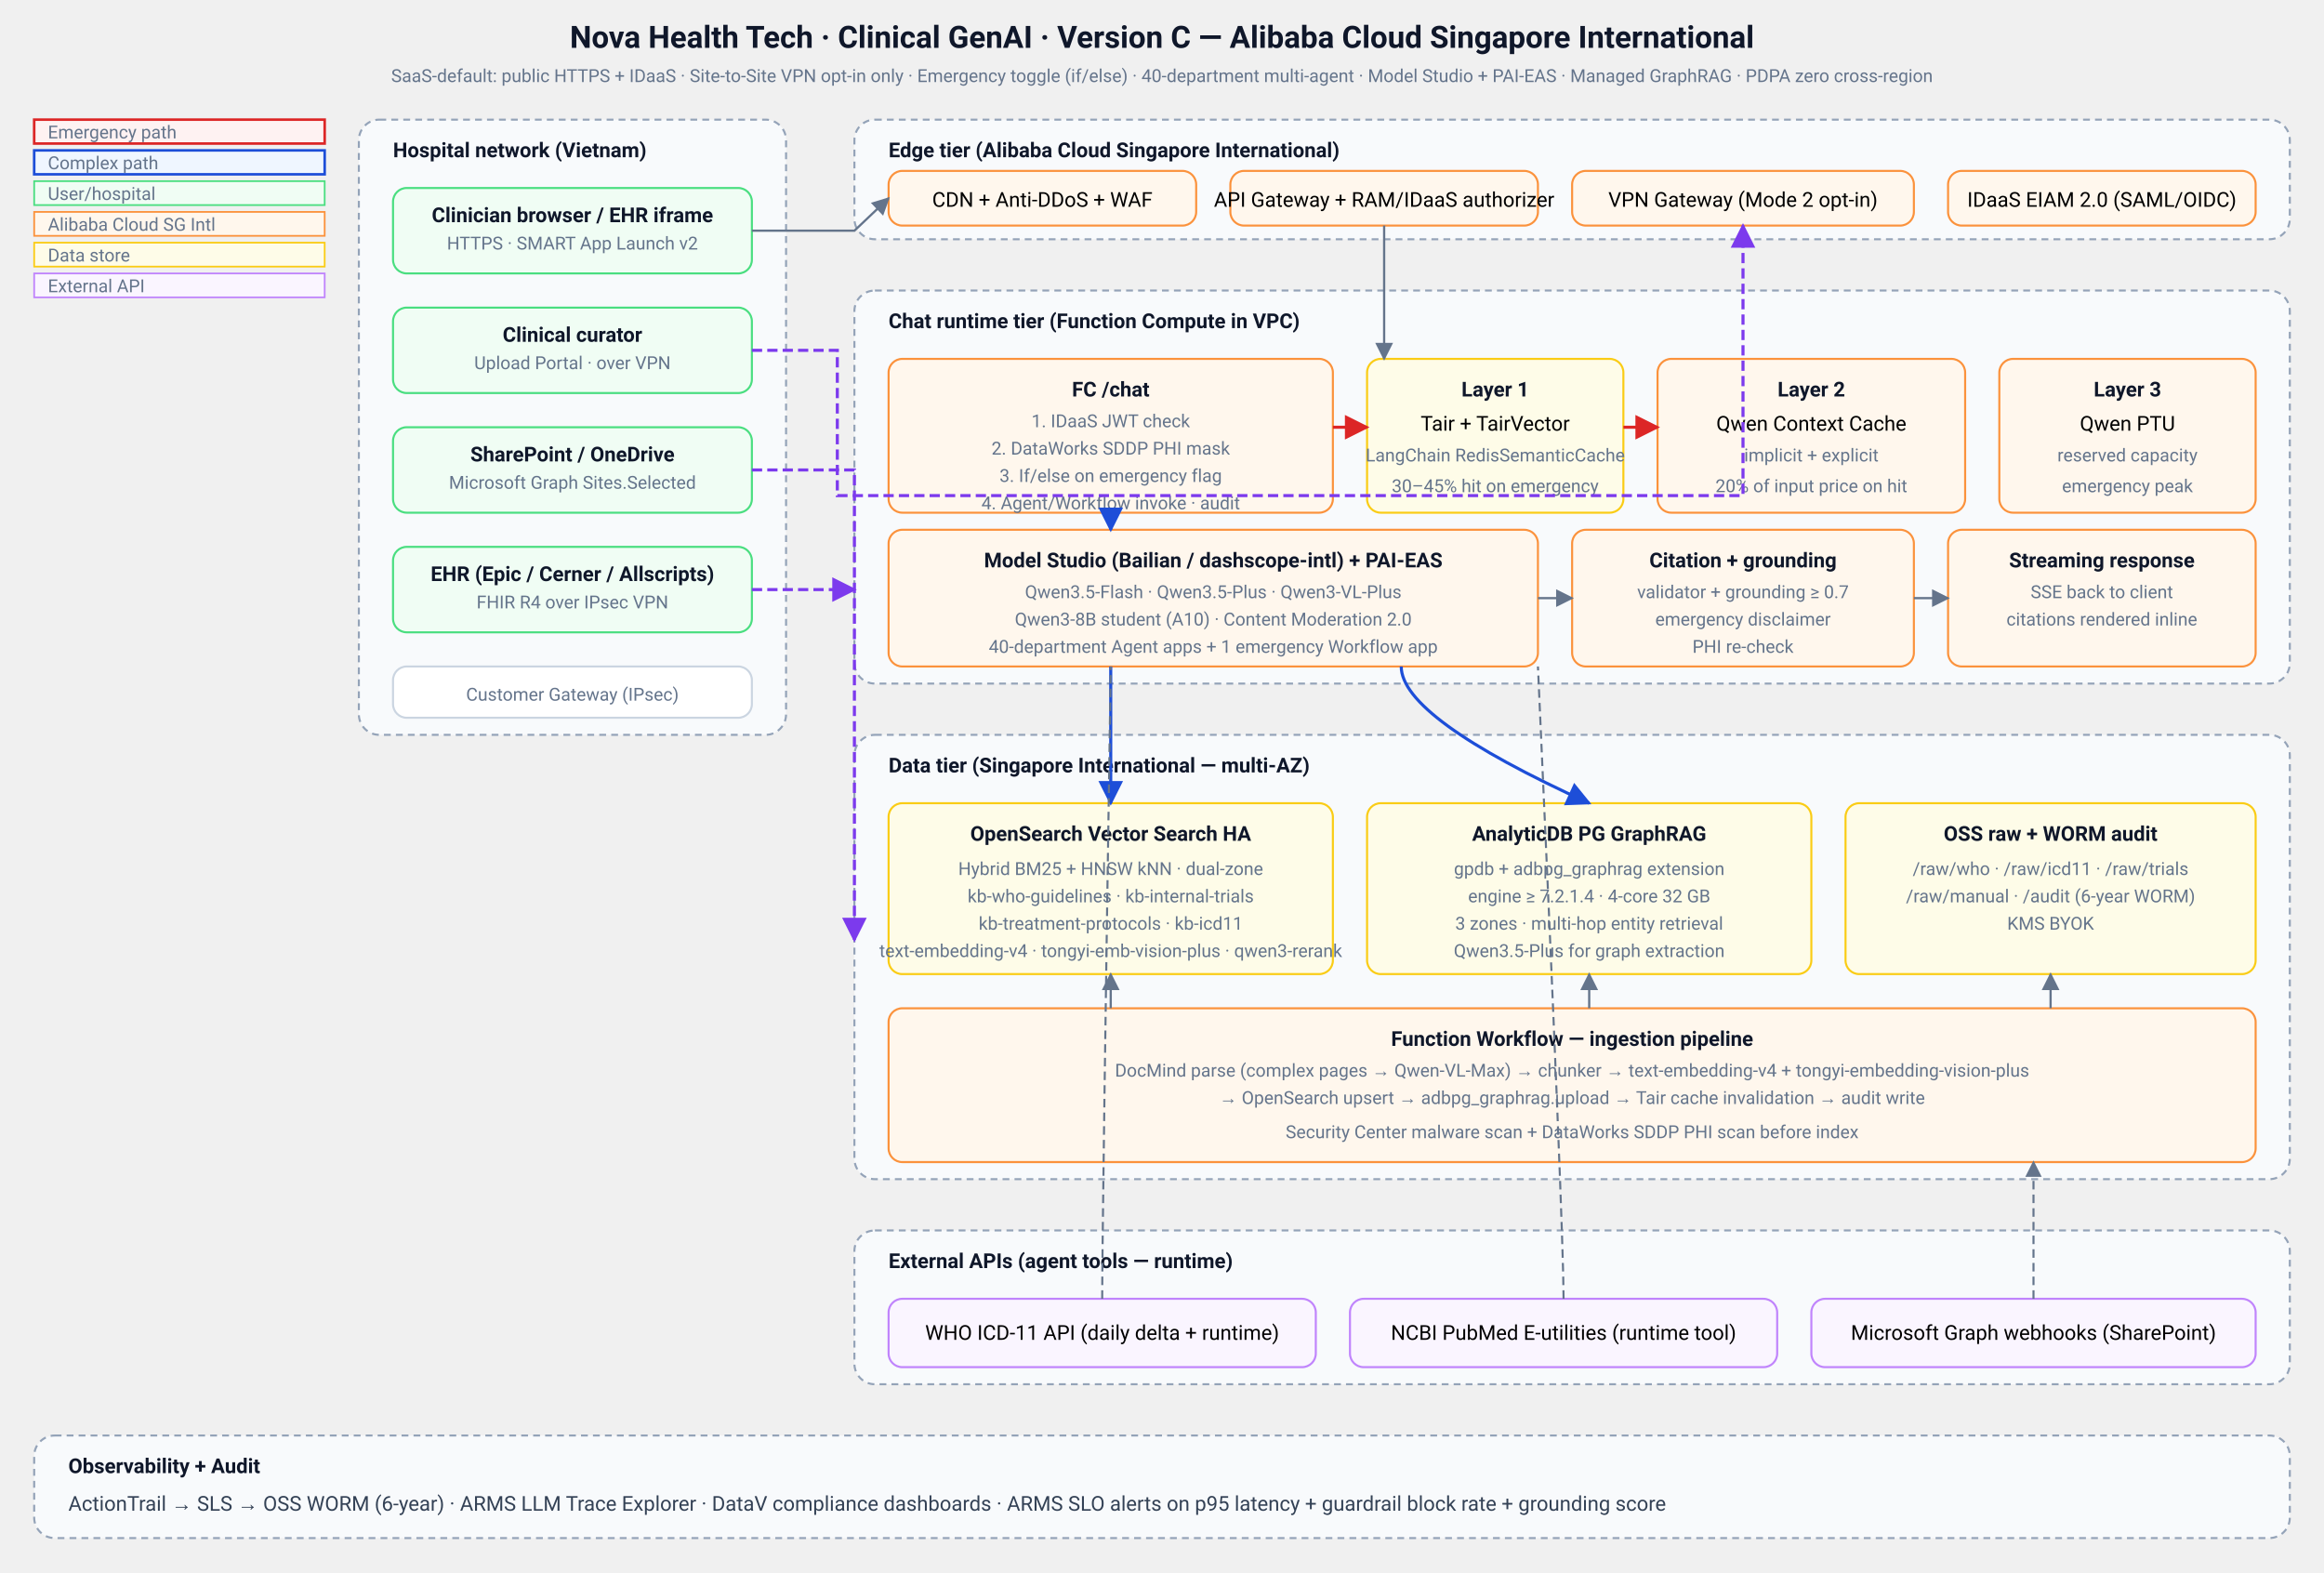
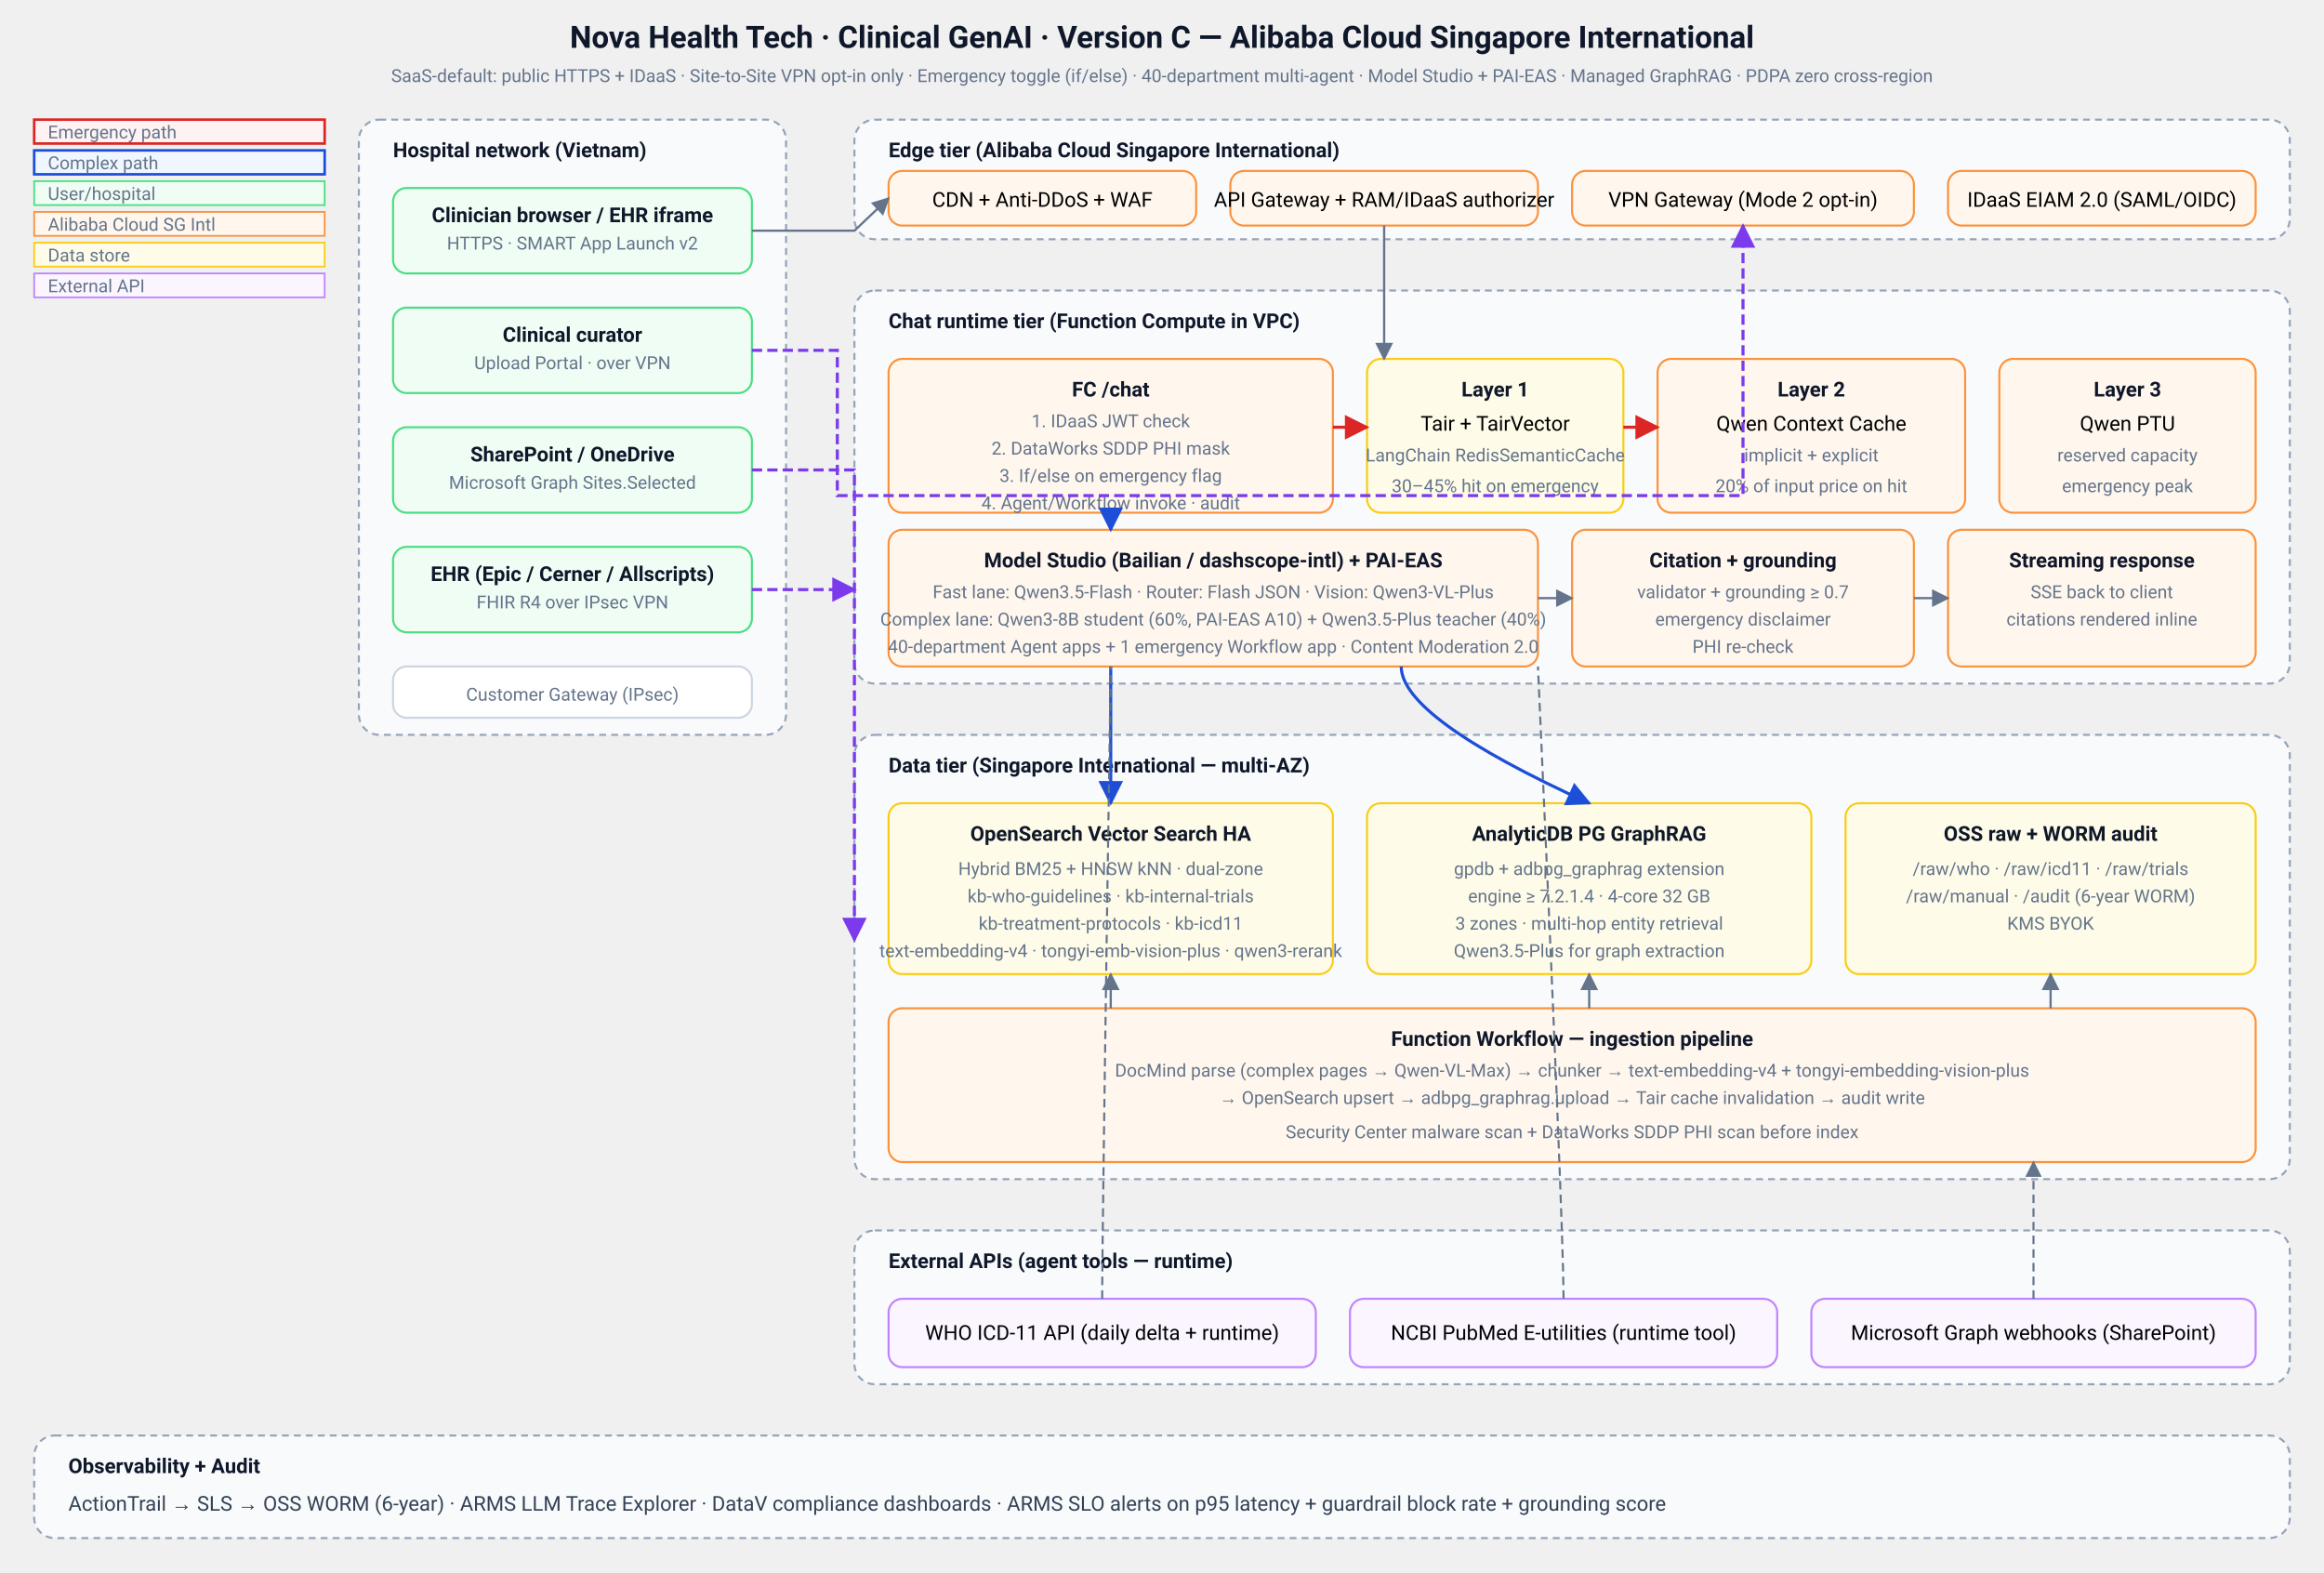
<svg xmlns="http://www.w3.org/2000/svg" viewBox="0 0 1360 920" font-family="-apple-system, Segoe UI, Roboto, Arial, sans-serif" font-size="12">
  <defs>
    <marker id="arr" viewBox="0 0 10 10" refX="9" refY="5" markerWidth="8" markerHeight="8" orient="auto-start-reverse">
      <path d="M0,0 L10,5 L0,10 z" fill="#64748b" />
    </marker>
    <marker id="arr-em" viewBox="0 0 10 10" refX="9" refY="5" markerWidth="8" markerHeight="8" orient="auto-start-reverse">
      <path d="M0,0 L10,5 L0,10 z" fill="#dc2626" />
    </marker>
    <marker id="arr-cp" viewBox="0 0 10 10" refX="9" refY="5" markerWidth="8" markerHeight="8" orient="auto-start-reverse">
      <path d="M0,0 L10,5 L0,10 z" fill="#1d4ed8" />
    </marker>
    <marker id="arr-vpn" viewBox="0 0 10 10" refX="9" refY="5" markerWidth="8" markerHeight="8" orient="auto-start-reverse">
      <path d="M0,0 L10,5 L0,10 z" fill="#7c3aed" />
    </marker>
    <style>
      .box       { fill:#ffffff; stroke:#cbd5e1; stroke-width:1.2; rx:8; ry:8; }
      .box-svc   { fill:#eff6ff; stroke:#60a5fa; }
      .box-user  { fill:#f0fdf4; stroke:#4ade80; }
      .box-data  { fill:#fefce8; stroke:#facc15; }
      .box-ext   { fill:#faf5ff; stroke:#c084fc; }
      .box-em    { fill:#fef2f2; stroke:#dc2626; stroke-width:1.5; }
      .box-cp    { fill:#eff6ff; stroke:#1d4ed8; stroke-width:1.5; }
      .box-ali   { fill:#fff7ed; stroke:#fb923c; }
      .group     { fill:#f8fafc; stroke:#94a3b8; stroke-dasharray:4 3; stroke-width:1.2; rx:12; ry:12; }
      .title     { font-weight:700; fill:#0f172a; }
      .lbl       { fill:#334155; }
      .lbl-sm    { fill:#64748b; font-size:10.5px; }
      .edge      { stroke:#64748b; stroke-width:1.3; fill:none; }
      .edge-em   { stroke:#dc2626; stroke-width:1.8; fill:none; }
      .edge-cp   { stroke:#1d4ed8; stroke-width:1.8; fill:none; }
      .edge-vpn  { stroke:#7c3aed; stroke-width:1.8; fill:none; stroke-dasharray:6 3; }
      .edge-dash { stroke:#64748b; stroke-width:1.2; fill:none; stroke-dasharray:5 3; }
    </style>
  </defs>
  <text x="680" y="28" text-anchor="middle" font-size="18" class="title">Nova Health Tech · Clinical GenAI · Version C — Alibaba Cloud Singapore International</text>
  <text x="680" y="48" text-anchor="middle" class="lbl-sm">SaaS-default: public HTTPS + IDaaS · Site-to-Site VPN opt-in only · Emergency toggle (if/else) · 40-department multi-agent · Model Studio + PAI-EAS · Managed GraphRAG · PDPA zero cross-region</text>
  <g transform="translate(20,70)">
    <rect width="170" height="14" class="box-em" />
    <text x="8" y="11" class="lbl-sm">Emergency path</text>
    <rect y="18" width="170" height="14" class="box-cp" />
    <text x="8" y="29" class="lbl-sm">Complex path</text>
    <rect y="36" width="170" height="14" class="box-user" />
    <text x="8" y="47" class="lbl-sm">User/hospital</text>
    <rect y="54" width="170" height="14" class="box-ali" />
    <text x="8" y="65" class="lbl-sm">Alibaba Cloud SG Intl</text>
    <rect y="72" width="170" height="14" class="box-data" />
    <text x="8" y="83" class="lbl-sm">Data store</text>
    <rect y="90" width="170" height="14" class="box-ext" />
    <text x="8" y="101" class="lbl-sm">External API</text>
  </g>
  <rect x="210" y="70" width="250" height="360" class="group" />
  <text x="230" y="92" class="title">Hospital network (Vietnam)</text>
  <rect x="230" y="110" width="210" height="50" class="box box-user" />
  <text x="335" y="130" text-anchor="middle" class="title">Clinician browser / EHR iframe</text>
  <text x="335" y="146" text-anchor="middle" class="lbl-sm">HTTPS · SMART App Launch v2</text>
  <rect x="230" y="180" width="210" height="50" class="box box-user" />
  <text x="335" y="200" text-anchor="middle" class="title">Clinical curator</text>
  <text x="335" y="216" text-anchor="middle" class="lbl-sm">Upload Portal · over VPN</text>
  <rect x="230" y="250" width="210" height="50" class="box box-user" />
  <text x="335" y="270" text-anchor="middle" class="title">SharePoint / OneDrive</text>
  <text x="335" y="286" text-anchor="middle" class="lbl-sm">Microsoft Graph Sites.Selected</text>
  <rect x="230" y="320" width="210" height="50" class="box box-user" />
  <text x="335" y="340" text-anchor="middle" class="title">EHR (Epic / Cerner / Allscripts)</text>
  <text x="335" y="356" text-anchor="middle" class="lbl-sm">FHIR R4 over IPsec VPN</text>
  <rect x="230" y="390" width="210" height="30" class="box" />
  <text x="335" y="410" text-anchor="middle" class="lbl-sm">Customer Gateway (IPsec)</text>
  <rect x="500" y="70" width="840" height="70" class="group" />
  <text x="520" y="92" class="title">Edge tier (Alibaba Cloud Singapore International)</text>
  <rect x="520" y="100" width="180" height="32" class="box box-ali" />
  <text x="610" y="121" text-anchor="middle">CDN + Anti-DDoS + WAF</text>
  <rect x="720" y="100" width="180" height="32" class="box box-ali" />
  <text x="810" y="121" text-anchor="middle">API Gateway + RAM/IDaaS authorizer</text>
  <rect x="920" y="100" width="200" height="32" class="box box-ali" />
  <text x="1020" y="121" text-anchor="middle">VPN Gateway (Mode 2 opt-in)</text>
  <rect x="1140" y="100" width="180" height="32" class="box box-ali" />
  <text x="1230" y="121" text-anchor="middle">IDaaS EIAM 2.0 (SAML/OIDC)</text>
  <rect x="500" y="170" width="840" height="230" class="group" />
  <text x="520" y="192" class="title">Chat runtime tier (Function Compute in VPC)</text>
  <rect x="520" y="210" width="260" height="90" class="box box-ali" />
  <text x="650" y="232" text-anchor="middle" class="title">FC /chat</text>
  <text x="650" y="250" text-anchor="middle" class="lbl-sm">1. IDaaS JWT check</text>
  <text x="650" y="266" text-anchor="middle" class="lbl-sm">2. DataWorks SDDP PHI mask</text>
  <text x="650" y="282" text-anchor="middle" class="lbl-sm">3. If/else on emergency flag</text>
  <text x="650" y="298" text-anchor="middle" class="lbl-sm">4. Agent/Workflow invoke · audit</text>
  <rect x="800" y="210" width="150" height="90" class="box box-data" />
  <text x="875" y="232" text-anchor="middle" class="title">Layer 1</text>
  <text x="875" y="252" text-anchor="middle">Tair + TairVector</text>
  <text x="875" y="270" text-anchor="middle" class="lbl-sm">LangChain RedisSemanticCache</text>
  <text x="875" y="288" text-anchor="middle" class="lbl-sm">30–45% hit on emergency</text>
  <rect x="970" y="210" width="180" height="90" class="box box-ali" />
  <text x="1060" y="232" text-anchor="middle" class="title">Layer 2</text>
  <text x="1060" y="252" text-anchor="middle">Qwen Context Cache</text>
  <text x="1060" y="270" text-anchor="middle" class="lbl-sm">implicit + explicit</text>
  <text x="1060" y="288" text-anchor="middle" class="lbl-sm">20% of input price on hit</text>
  <rect x="1170" y="210" width="150" height="90" class="box box-ali" />
  <text x="1245" y="232" text-anchor="middle" class="title">Layer 3</text>
  <text x="1245" y="252" text-anchor="middle">Qwen PTU</text>
  <text x="1245" y="270" text-anchor="middle" class="lbl-sm">reserved capacity</text>
  <text x="1245" y="288" text-anchor="middle" class="lbl-sm">emergency peak</text>
  <rect x="520" y="310" width="380" height="80" class="box box-ali" />
  <text x="710" y="332" text-anchor="middle" class="title">Model Studio (Bailian / dashscope-intl) + PAI-EAS</text>
-   <text x="710" y="350" text-anchor="middle" class="lbl-sm">Qwen3.5-Flash · Qwen3.5-Plus · Qwen3-VL-Plus</text>
-   <text x="710" y="366" text-anchor="middle" class="lbl-sm">Qwen3-8B student (A10) · Content Moderation 2.0</text>
-   <text x="710" y="382" text-anchor="middle" class="lbl-sm">40-department Agent apps + 1 emergency Workflow app</text>
+   <text x="710" y="350" text-anchor="middle" class="lbl-sm">Fast lane: Qwen3.5-Flash · Router: Flash JSON · Vision: Qwen3-VL-Plus</text>
+   <text x="710" y="366" text-anchor="middle" class="lbl-sm">Complex lane: Qwen3-8B student (60%, PAI-EAS A10) + Qwen3.5-Plus teacher (40%)</text>
+   <text x="710" y="382" text-anchor="middle" class="lbl-sm">40-department Agent apps + 1 emergency Workflow app · Content Moderation 2.0</text>
  <rect x="920" y="310" width="200" height="80" class="box box-ali" />
  <text x="1020" y="332" text-anchor="middle" class="title">Citation + grounding</text>
  <text x="1020" y="350" text-anchor="middle" class="lbl-sm">validator + grounding ≥ 0.7</text>
  <text x="1020" y="366" text-anchor="middle" class="lbl-sm">emergency disclaimer</text>
  <text x="1020" y="382" text-anchor="middle" class="lbl-sm">PHI re-check</text>
  <rect x="1140" y="310" width="180" height="80" class="box box-ali" />
  <text x="1230" y="332" text-anchor="middle" class="title">Streaming response</text>
  <text x="1230" y="350" text-anchor="middle" class="lbl-sm">SSE back to client</text>
  <text x="1230" y="366" text-anchor="middle" class="lbl-sm">citations rendered inline</text>
  <rect x="500" y="430" width="840" height="260" class="group" />
  <text x="520" y="452" class="title">Data tier (Singapore International — multi-AZ)</text>
  <rect x="520" y="470" width="260" height="100" class="box box-data" />
  <text x="650" y="492" text-anchor="middle" class="title">OpenSearch Vector Search HA</text>
  <text x="650" y="512" text-anchor="middle" class="lbl-sm">Hybrid BM25 + HNSW kNN · dual-zone</text>
  <text x="650" y="528" text-anchor="middle" class="lbl-sm">kb-who-guidelines · kb-internal-trials</text>
  <text x="650" y="544" text-anchor="middle" class="lbl-sm">kb-treatment-protocols · kb-icd11</text>
  <text x="650" y="560" text-anchor="middle" class="lbl-sm">text-embedding-v4 · tongyi-emb-vision-plus · qwen3-rerank</text>
  <rect x="800" y="470" width="260" height="100" class="box box-data" />
  <text x="930" y="492" text-anchor="middle" class="title">AnalyticDB PG GraphRAG</text>
  <text x="930" y="512" text-anchor="middle" class="lbl-sm">gpdb + adbpg_graphrag extension</text>
  <text x="930" y="528" text-anchor="middle" class="lbl-sm">engine ≥ 7.2.1.4 · 4-core 32 GB</text>
  <text x="930" y="544" text-anchor="middle" class="lbl-sm">3 zones · multi-hop entity retrieval</text>
  <text x="930" y="560" text-anchor="middle" class="lbl-sm">Qwen3.5-Plus for graph extraction</text>
  <rect x="1080" y="470" width="240" height="100" class="box box-data" />
  <text x="1200" y="492" text-anchor="middle" class="title">OSS raw + WORM audit</text>
  <text x="1200" y="512" text-anchor="middle" class="lbl-sm">/raw/who · /raw/icd11 · /raw/trials</text>
  <text x="1200" y="528" text-anchor="middle" class="lbl-sm">/raw/manual · /audit (6-year WORM)</text>
  <text x="1200" y="544" text-anchor="middle" class="lbl-sm">KMS BYOK</text>
  <rect x="520" y="590" width="800" height="90" class="box box-ali" />
  <text x="920" y="612" text-anchor="middle" class="title">Function Workflow — ingestion pipeline</text>
  <text x="920" y="630" text-anchor="middle" class="lbl-sm">DocMind parse (complex pages → Qwen-VL-Max) → chunker → text-embedding-v4 + tongyi-embedding-vision-plus</text>
  <text x="920" y="646" text-anchor="middle" class="lbl-sm">→ OpenSearch upsert → adbpg_graphrag.upload → Tair cache invalidation → audit write</text>
  <text x="920" y="666" text-anchor="middle" class="lbl-sm">Security Center malware scan + DataWorks SDDP PHI scan before index</text>
  <rect x="500" y="720" width="840" height="90" class="group" />
  <text x="520" y="742" class="title">External APIs (agent tools — runtime)</text>
  <rect x="520" y="760" width="250" height="40" class="box box-ext" />
  <text x="645" y="784" text-anchor="middle">WHO ICD-11 API (daily delta + runtime)</text>
  <rect x="790" y="760" width="250" height="40" class="box box-ext" />
  <text x="915" y="784" text-anchor="middle">NCBI PubMed E-utilities (runtime tool)</text>
  <rect x="1060" y="760" width="260" height="40" class="box box-ext" />
  <text x="1190" y="784" text-anchor="middle">Microsoft Graph webhooks (SharePoint)</text>
  <rect x="20" y="840" width="1320" height="60" class="group" />
  <text x="40" y="862" class="title">Observability + Audit</text>
  <text x="40" y="884" class="lbl">ActionTrail → SLS → OSS WORM (6-year) · ARMS LLM Trace Explorer · DataV compliance dashboards · ARMS SLO alerts on p95 latency + guardrail block rate + grounding score</text>
  <path d="M440 135 L500 135 L520 116" class="edge" marker-end="url(#arr)" />
  <path d="M440 205 L490 205 L490 290 L1020 290 L1020 132" class="edge-vpn" marker-end="url(#arr-vpn)" />
  <path d="M440 275 L500 275 L500 550" class="edge-vpn" marker-end="url(#arr-vpn)" />
  <path d="M440 345 L500 345" class="edge-vpn" marker-end="url(#arr-vpn)" />
  <path d="M810 132 L810 210" class="edge" marker-end="url(#arr)" />
  <path d="M780 250 L800 250" class="edge-em" marker-end="url(#arr-em)" />
  <path d="M950 250 L970 250" class="edge-em" marker-end="url(#arr-em)" />
  <path d="M650 300 L650 310" class="edge-cp" marker-end="url(#arr-cp)" />
  <path d="M900 350 L920 350" class="edge" marker-end="url(#arr)" />
  <path d="M1120 350 L1140 350" class="edge" marker-end="url(#arr)" />
  <path d="M650 390 L650 470" class="edge-cp" marker-end="url(#arr-cp)" />
  <path d="M820 390 Q820 420 930 470" class="edge-cp" marker-end="url(#arr-cp)" />
  <path d="M645 760 Q645 720 650 390" class="edge-dash" />
  <path d="M915 760 Q915 720 900 390" class="edge-dash" />
  <path d="M650 590 L650 570" class="edge" marker-end="url(#arr)" />
  <path d="M930 590 L930 570" class="edge" marker-end="url(#arr)" />
  <path d="M1200 590 L1200 570" class="edge" marker-end="url(#arr)" />
  <path d="M1190 760 L1190 680" class="edge-dash" marker-end="url(#arr)" />
</svg>
